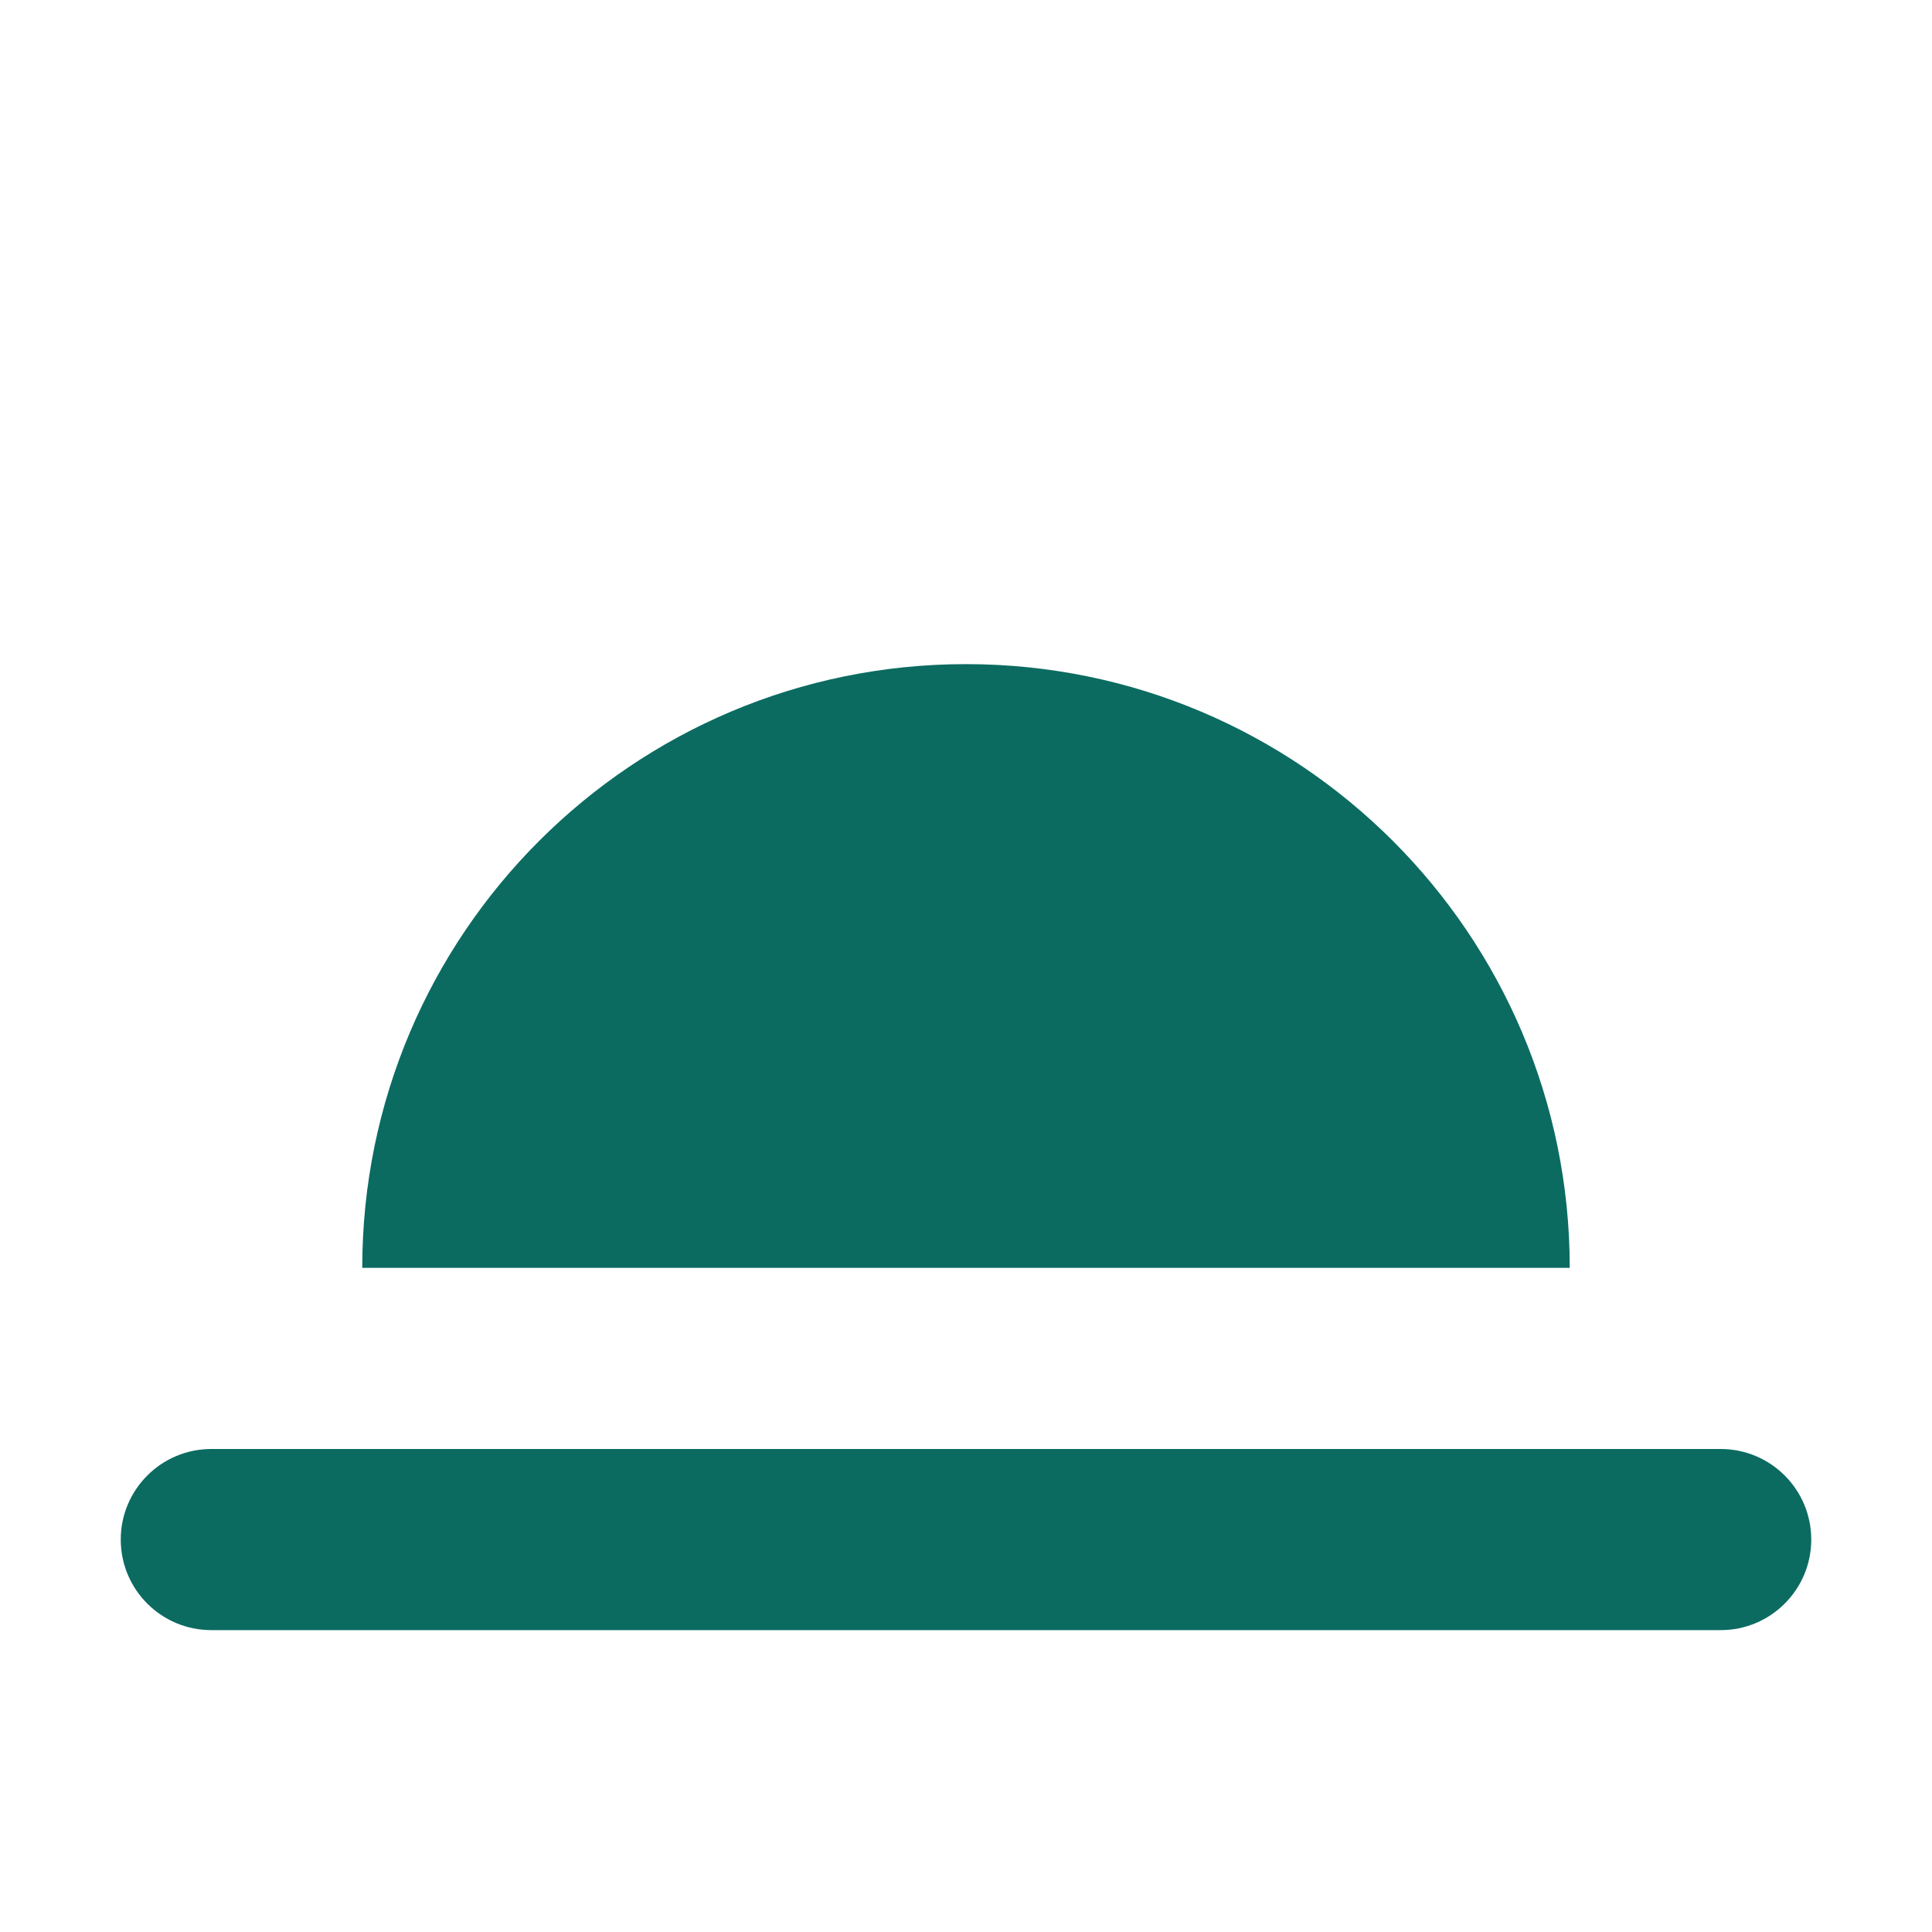
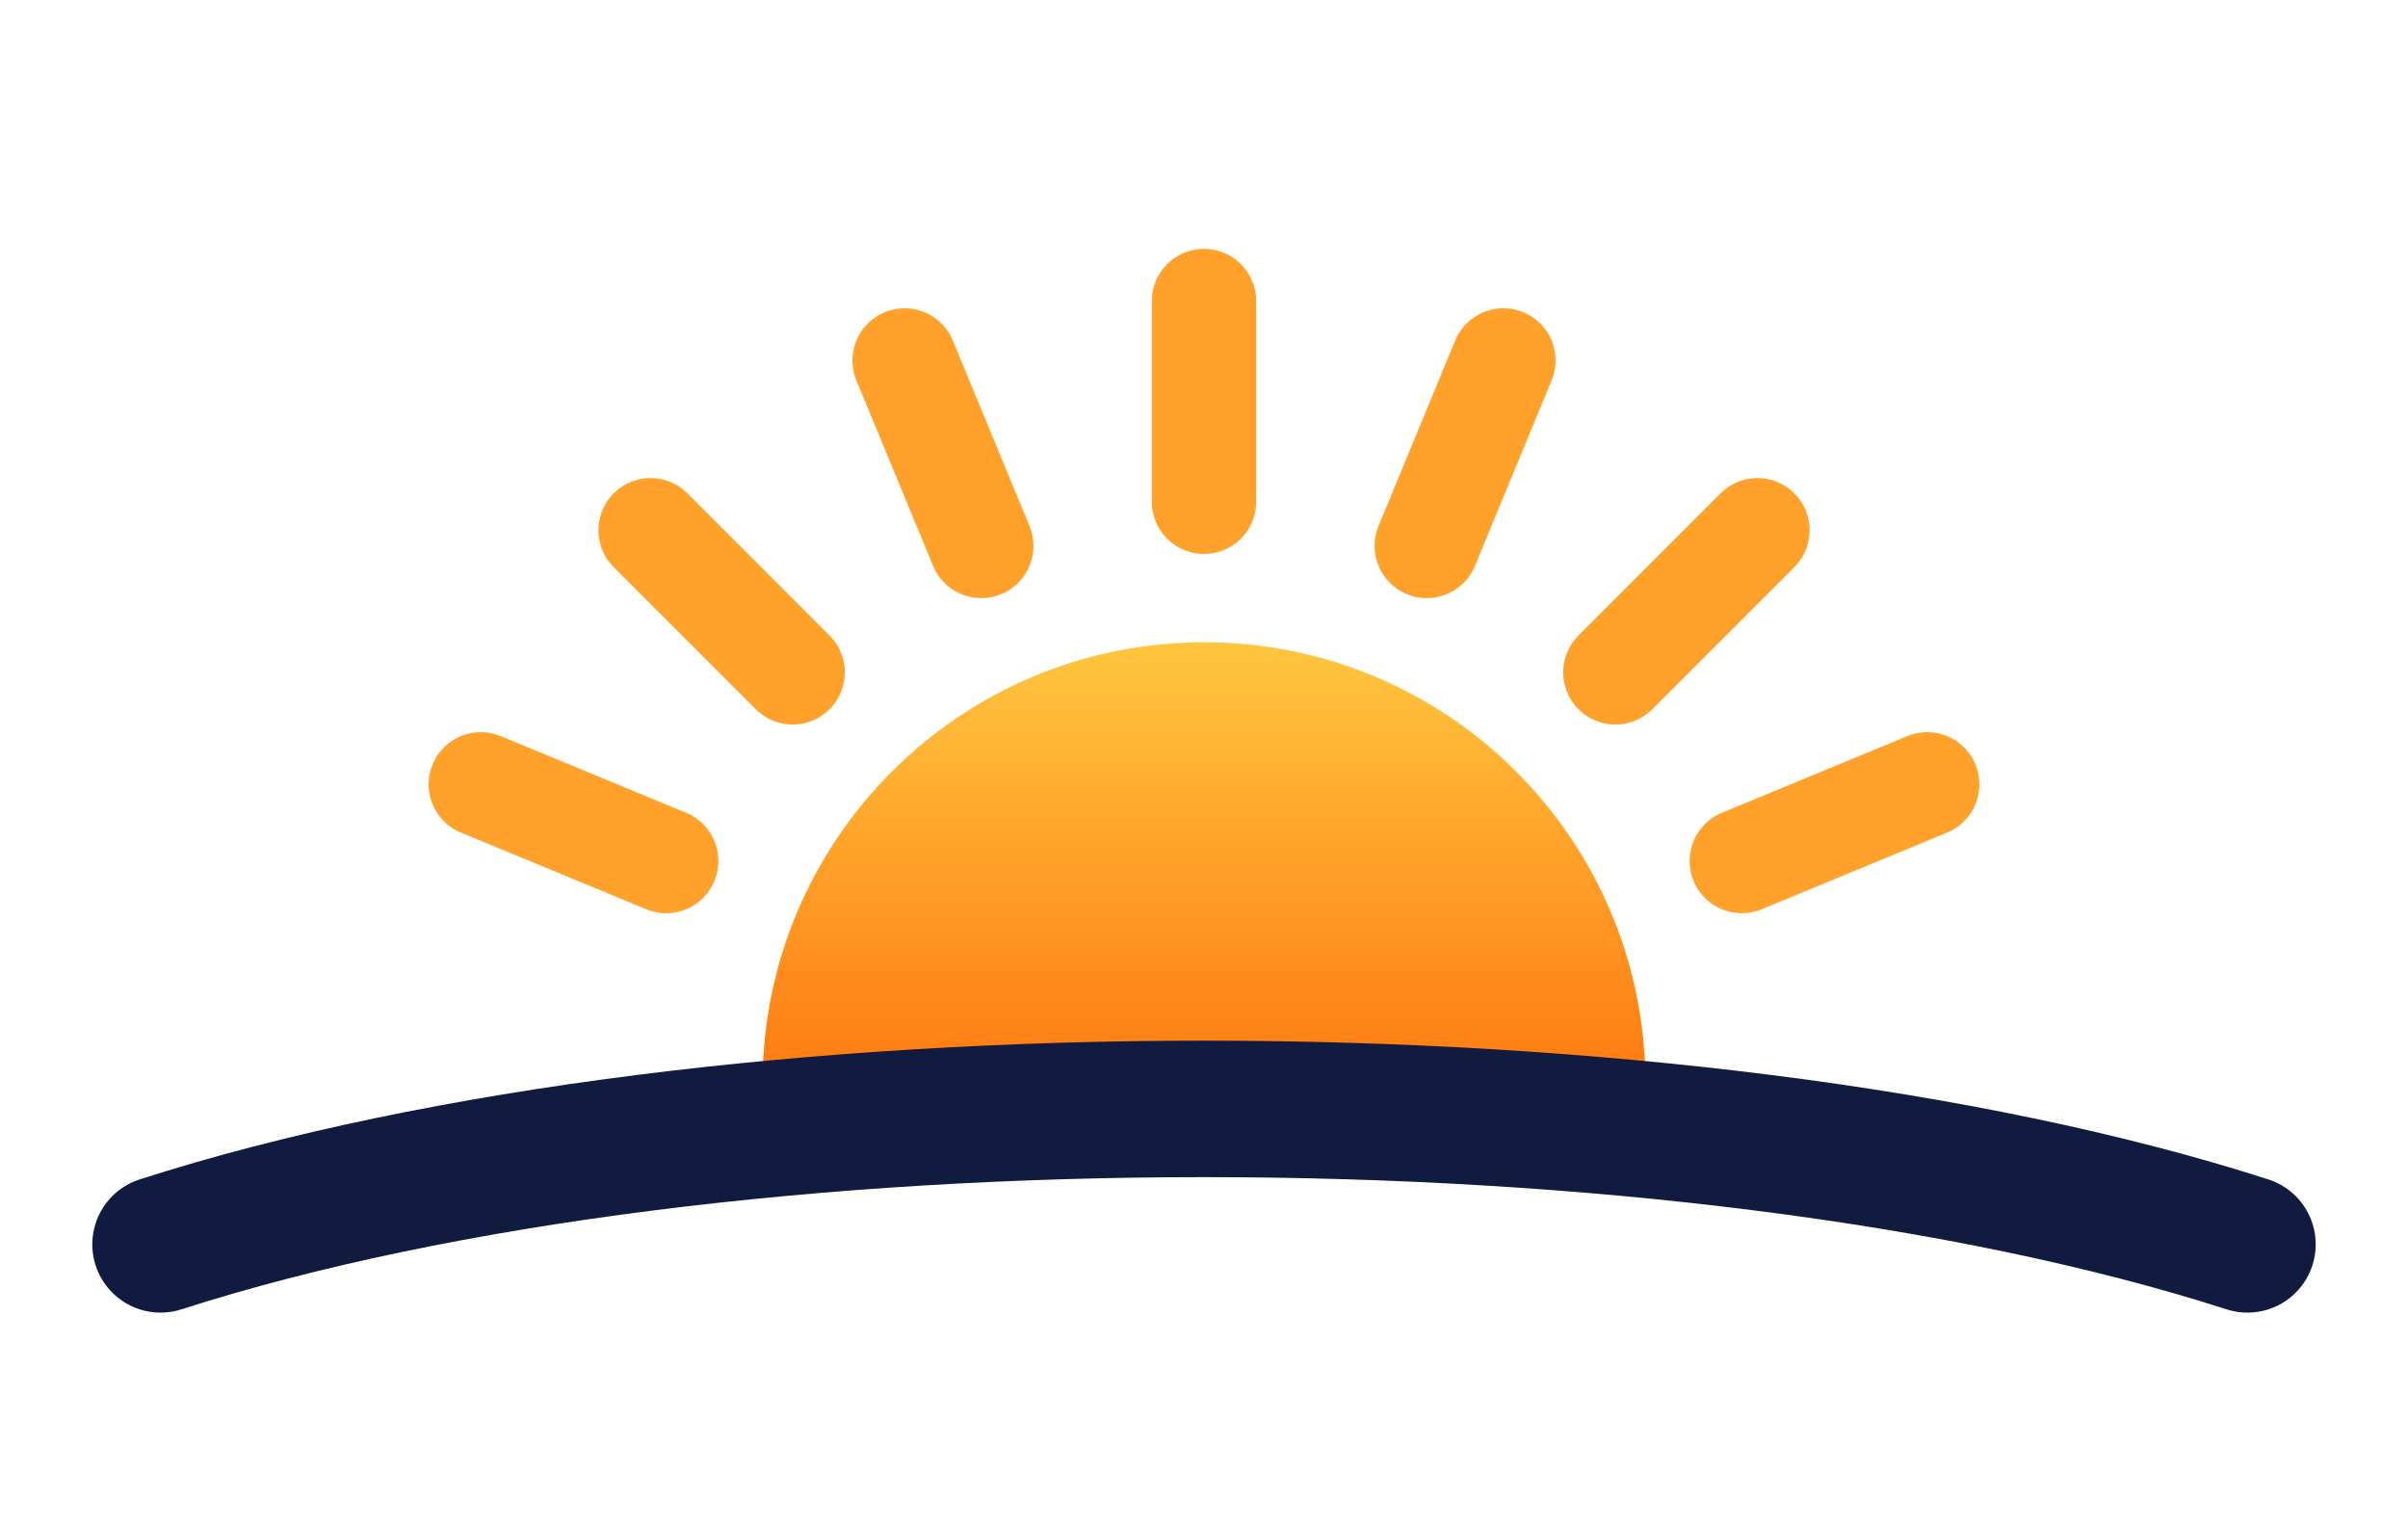
- <svg xmlns="http://www.w3.org/2000/svg" viewBox="0 0 32 32">
+ <svg xmlns="http://www.w3.org/2000/svg" viewBox="2 4 60 38">
  <style>
-     .mark { fill: #0b6b61; }
-     @media (prefers-color-scheme: dark) { .mark { fill: #5cc4b5; } }
+     .horizon { stroke: #101b3f; }
+     @media (prefers-color-scheme: dark) { .horizon { stroke: #eef1f8; } }
  </style>
-   <path class="mark" d="M6 21 A10 10 0 0 1 26 21 Z" />
-   <rect class="mark" x="2" y="24" width="28" height="3" rx="1.5" />
+   <defs>
+     <linearGradient id="sun" x1="0" y1="0" x2="0" y2="1">
+       <stop offset="0" stop-color="#ffc63f" />
+       <stop offset="1" stop-color="#ff7a12" />
+     </linearGradient>
+   </defs>
+   <g stroke="#ffa12b" stroke-width="2.6" stroke-linecap="round">
+     <line x1="45.4" y1="25.45" x2="50.02" y2="23.54" />
+     <line x1="42.25" y1="20.75" x2="45.79" y2="17.21" />
+     <line x1="37.55" y1="17.6" x2="39.46" y2="12.98" />
+     <line x1="32" y1="16.5" x2="32" y2="11.5" />
+     <line x1="26.45" y1="17.6" x2="24.54" y2="12.98" />
+     <line x1="21.75" y1="20.75" x2="18.21" y2="17.21" />
+     <line x1="18.6" y1="25.45" x2="13.98" y2="23.54" />
+   </g>
+   <path d="M21 31 A11 11 0 0 1 43 31 Z" fill="url(#sun)" />
+   <path class="horizon" d="M6 35 C 20 30.5, 44 30.5, 58 35" fill="none" stroke-width="3.4" stroke-linecap="round" />
</svg>
